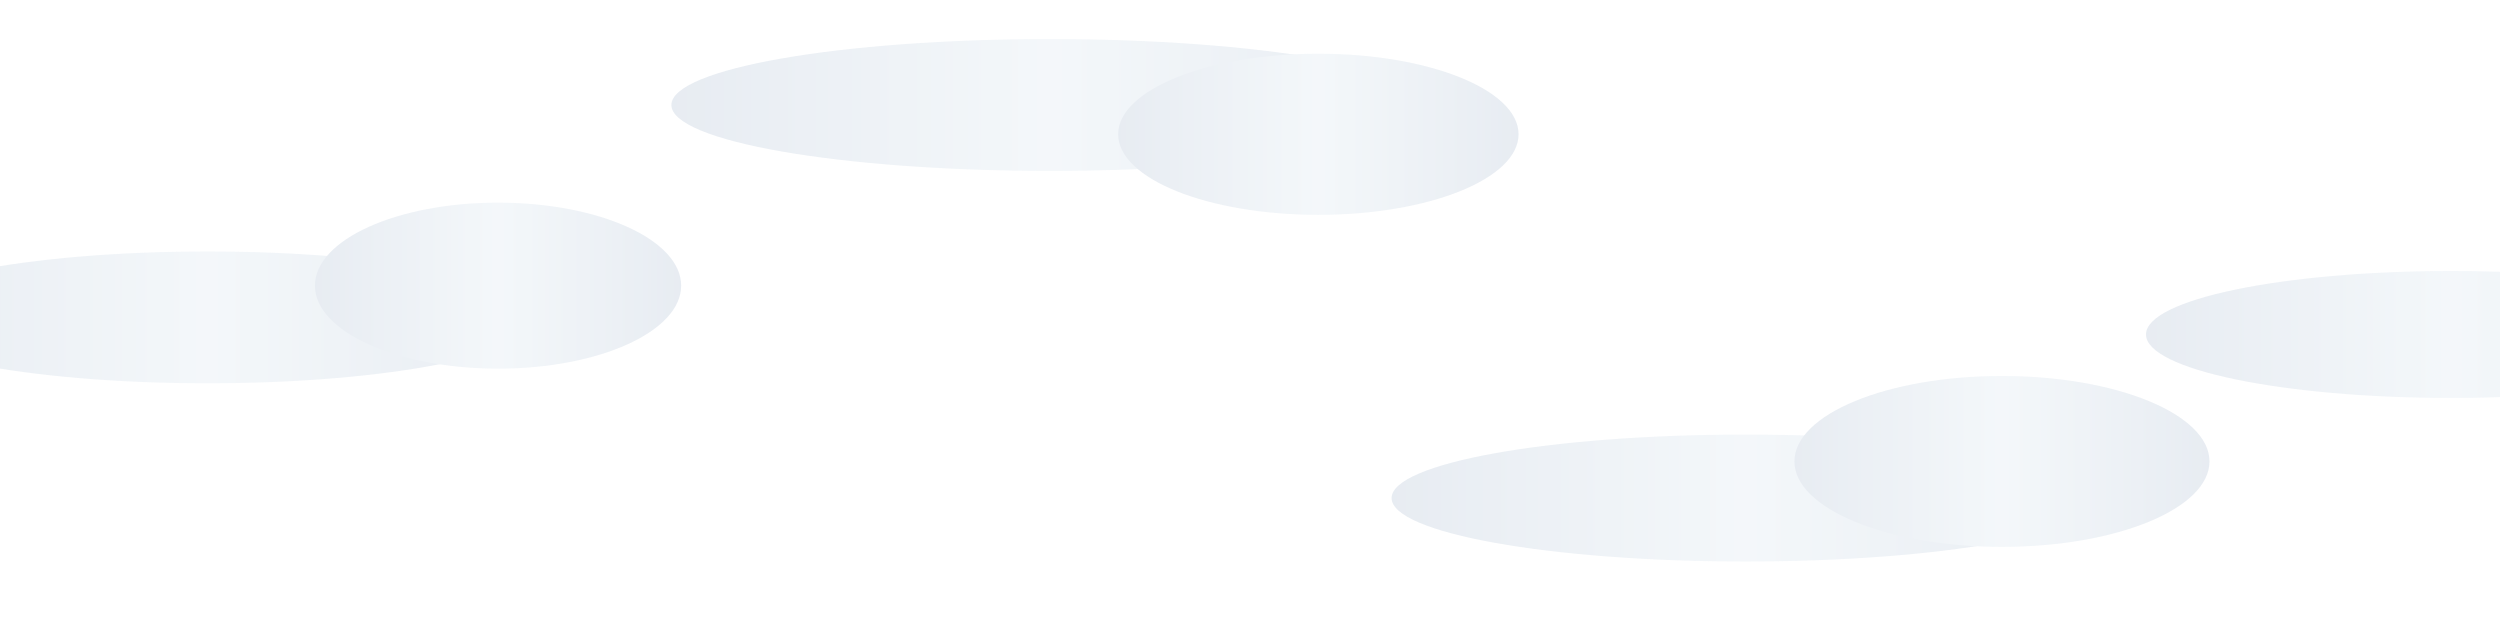
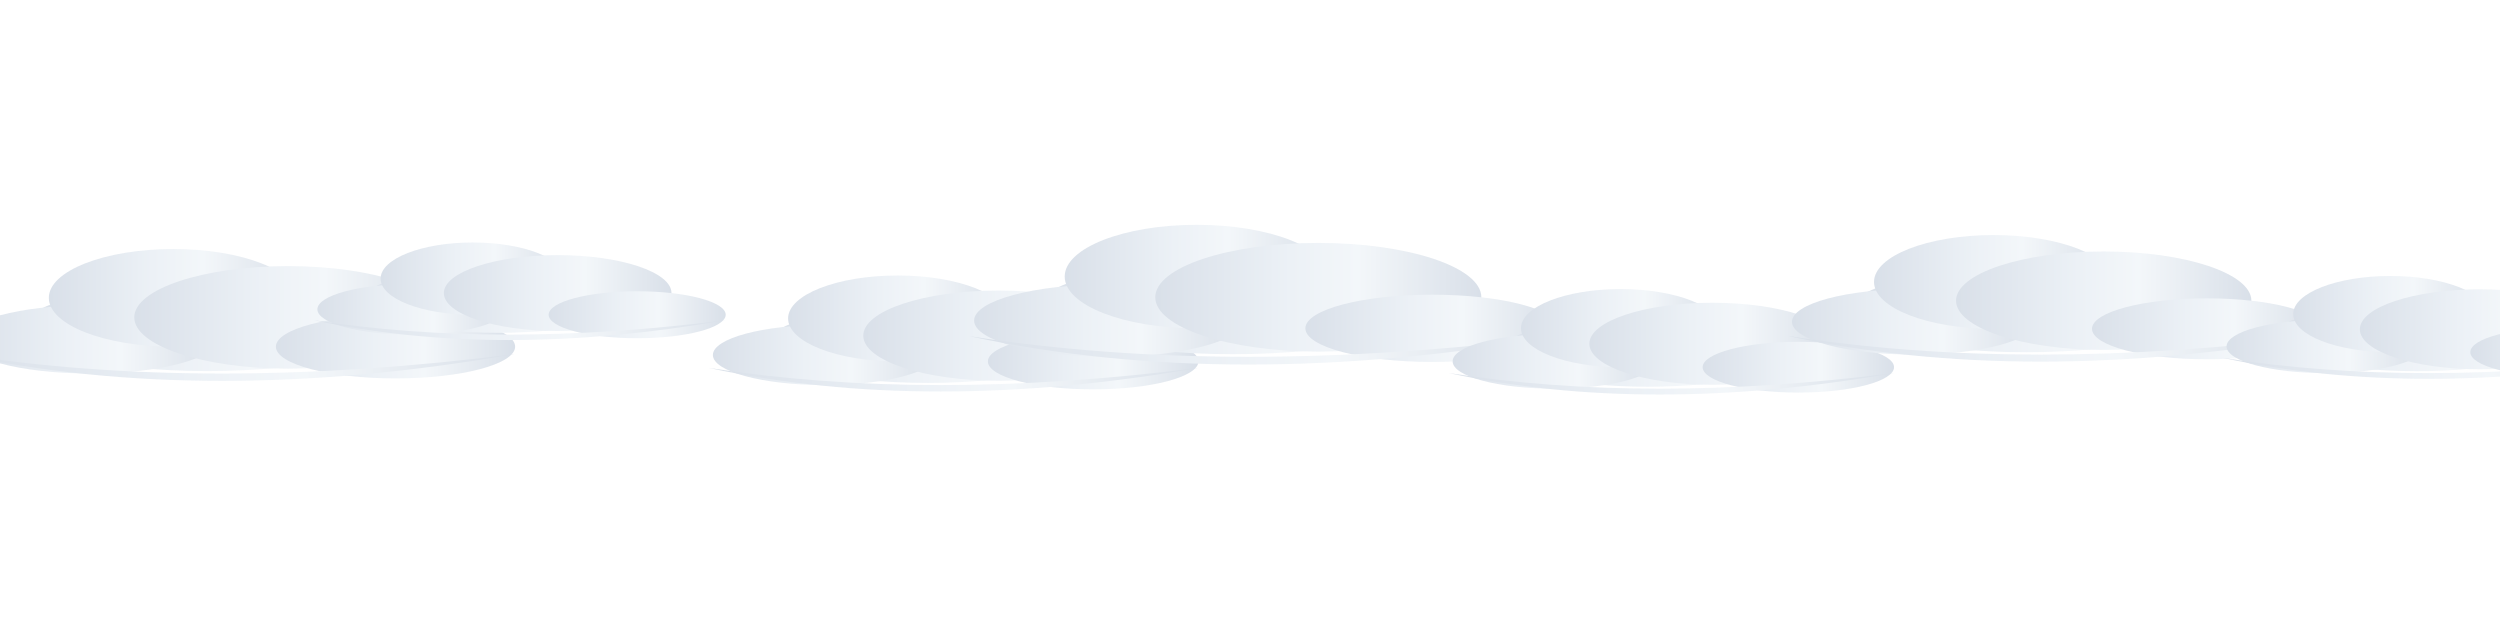
<svg xmlns="http://www.w3.org/2000/svg" viewBox="0 0 2048 512" width="2048" height="512" role="img" aria-label="Secondary looping Moon City cloud drift layer">
  <defs>
    <linearGradient id="mw-environments-moon-city-clouds-far-clouds" x1="0" y1="0" x2="1" y2="0">
-       <stop offset="0" stop-color="#aabbd0" />
-       <stop offset="0.5" stop-color="#d7e4ee" />
-       <stop offset="1" stop-color="#aabbd0" />
+       <stop offset="0" stop-color="#7f96b4" />
+       <stop offset="0.4" stop-color="#bdcee0" />
+       <stop offset="0.62" stop-color="#d8e4ee" />
+       <stop offset="1" stop-color="#7f96b4" />
    </linearGradient>
+     <g id="mw-environments-moon-city-clouds-far-puff">
+       <ellipse cx="0" cy="0" rx="150" ry="36" />
+       <ellipse cx="-96" cy="10" rx="104" ry="28" />
+       <ellipse cx="-28" cy="-24" rx="102" ry="40" />
+       <ellipse cx="66" cy="-8" rx="126" ry="42" />
+       <ellipse cx="154" cy="16" rx="98" ry="26" />
+       <path d="M-204 22 Q 0 54 252 22 Q 0 66 -204 22 Z" />
+     </g>
  </defs>
-   <g id="mw-environments-moon-city-clouds-far-layer" fill="url(#mw-environments-moon-city-clouds-far-clouds)" opacity="0.28">
-     <ellipse cx="170" cy="260" rx="270" ry="54" />
-     <ellipse cx="408" cy="234" rx="150" ry="68" />
-     <ellipse cx="860" cy="86" rx="310" ry="54" />
-     <ellipse cx="1080" cy="110" rx="164" ry="66" />
-     <ellipse cx="1430" cy="408" rx="290" ry="52" />
-     <ellipse cx="1640" cy="378" rx="170" ry="70" />
-     <ellipse cx="2008" cy="274" rx="250" ry="52" />
+   <g id="mw-environments-moon-city-clouds-far-layer" fill="url(#mw-environments-moon-city-clouds-far-clouds)" opacity="0.3">
+     <use href="#mw-environments-moon-city-clouds-far-puff" transform="translate(170 268) scale(1)" />
+     <use href="#mw-environments-moon-city-clouds-far-puff" transform="translate(408 246) scale(0.74)" />
+     <use href="#mw-environments-moon-city-clouds-far-puff" transform="translate(760 282) scale(0.88)" />
+     <use href="#mw-environments-moon-city-clouds-far-puff" transform="translate(1010 252) scale(1.06)" />
+     <use href="#mw-environments-moon-city-clouds-far-puff" transform="translate(1350 288) scale(0.8)" />
+     <use href="#mw-environments-moon-city-clouds-far-puff" transform="translate(1660 254) scale(0.96)" />
+     <use href="#mw-environments-moon-city-clouds-far-puff" transform="translate(1980 276) scale(0.78)" />
  </g>
</svg>
